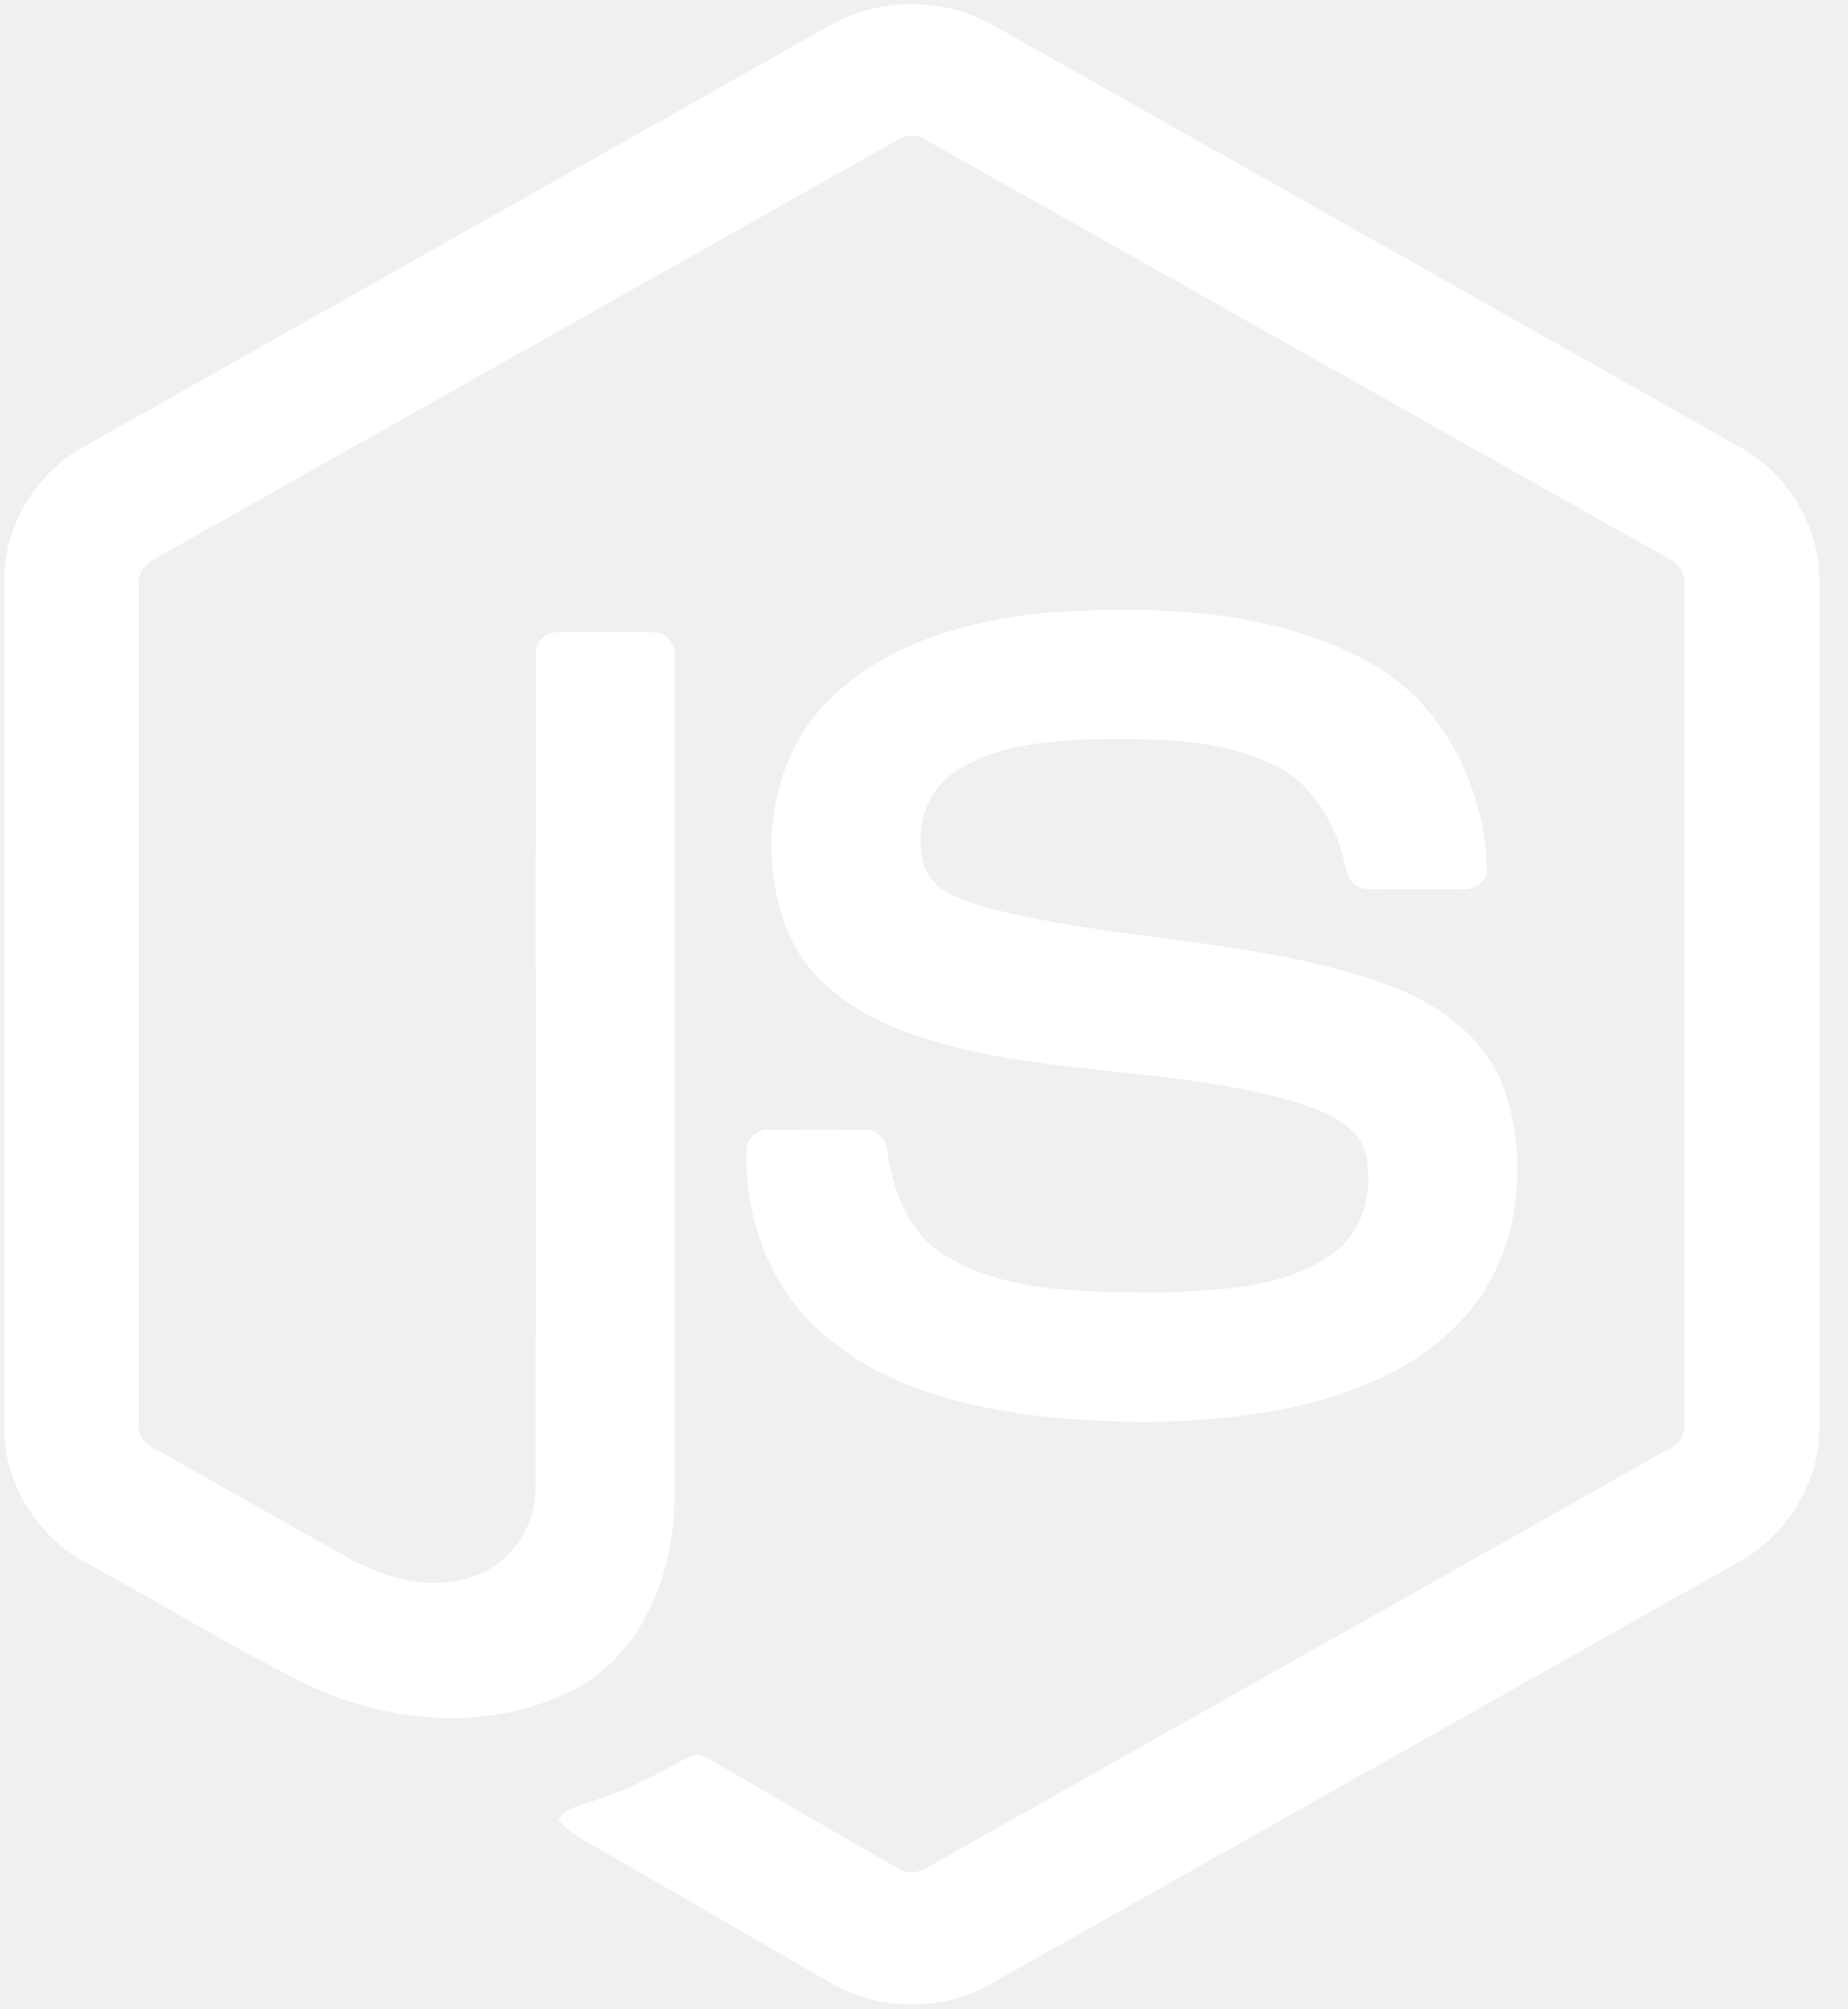
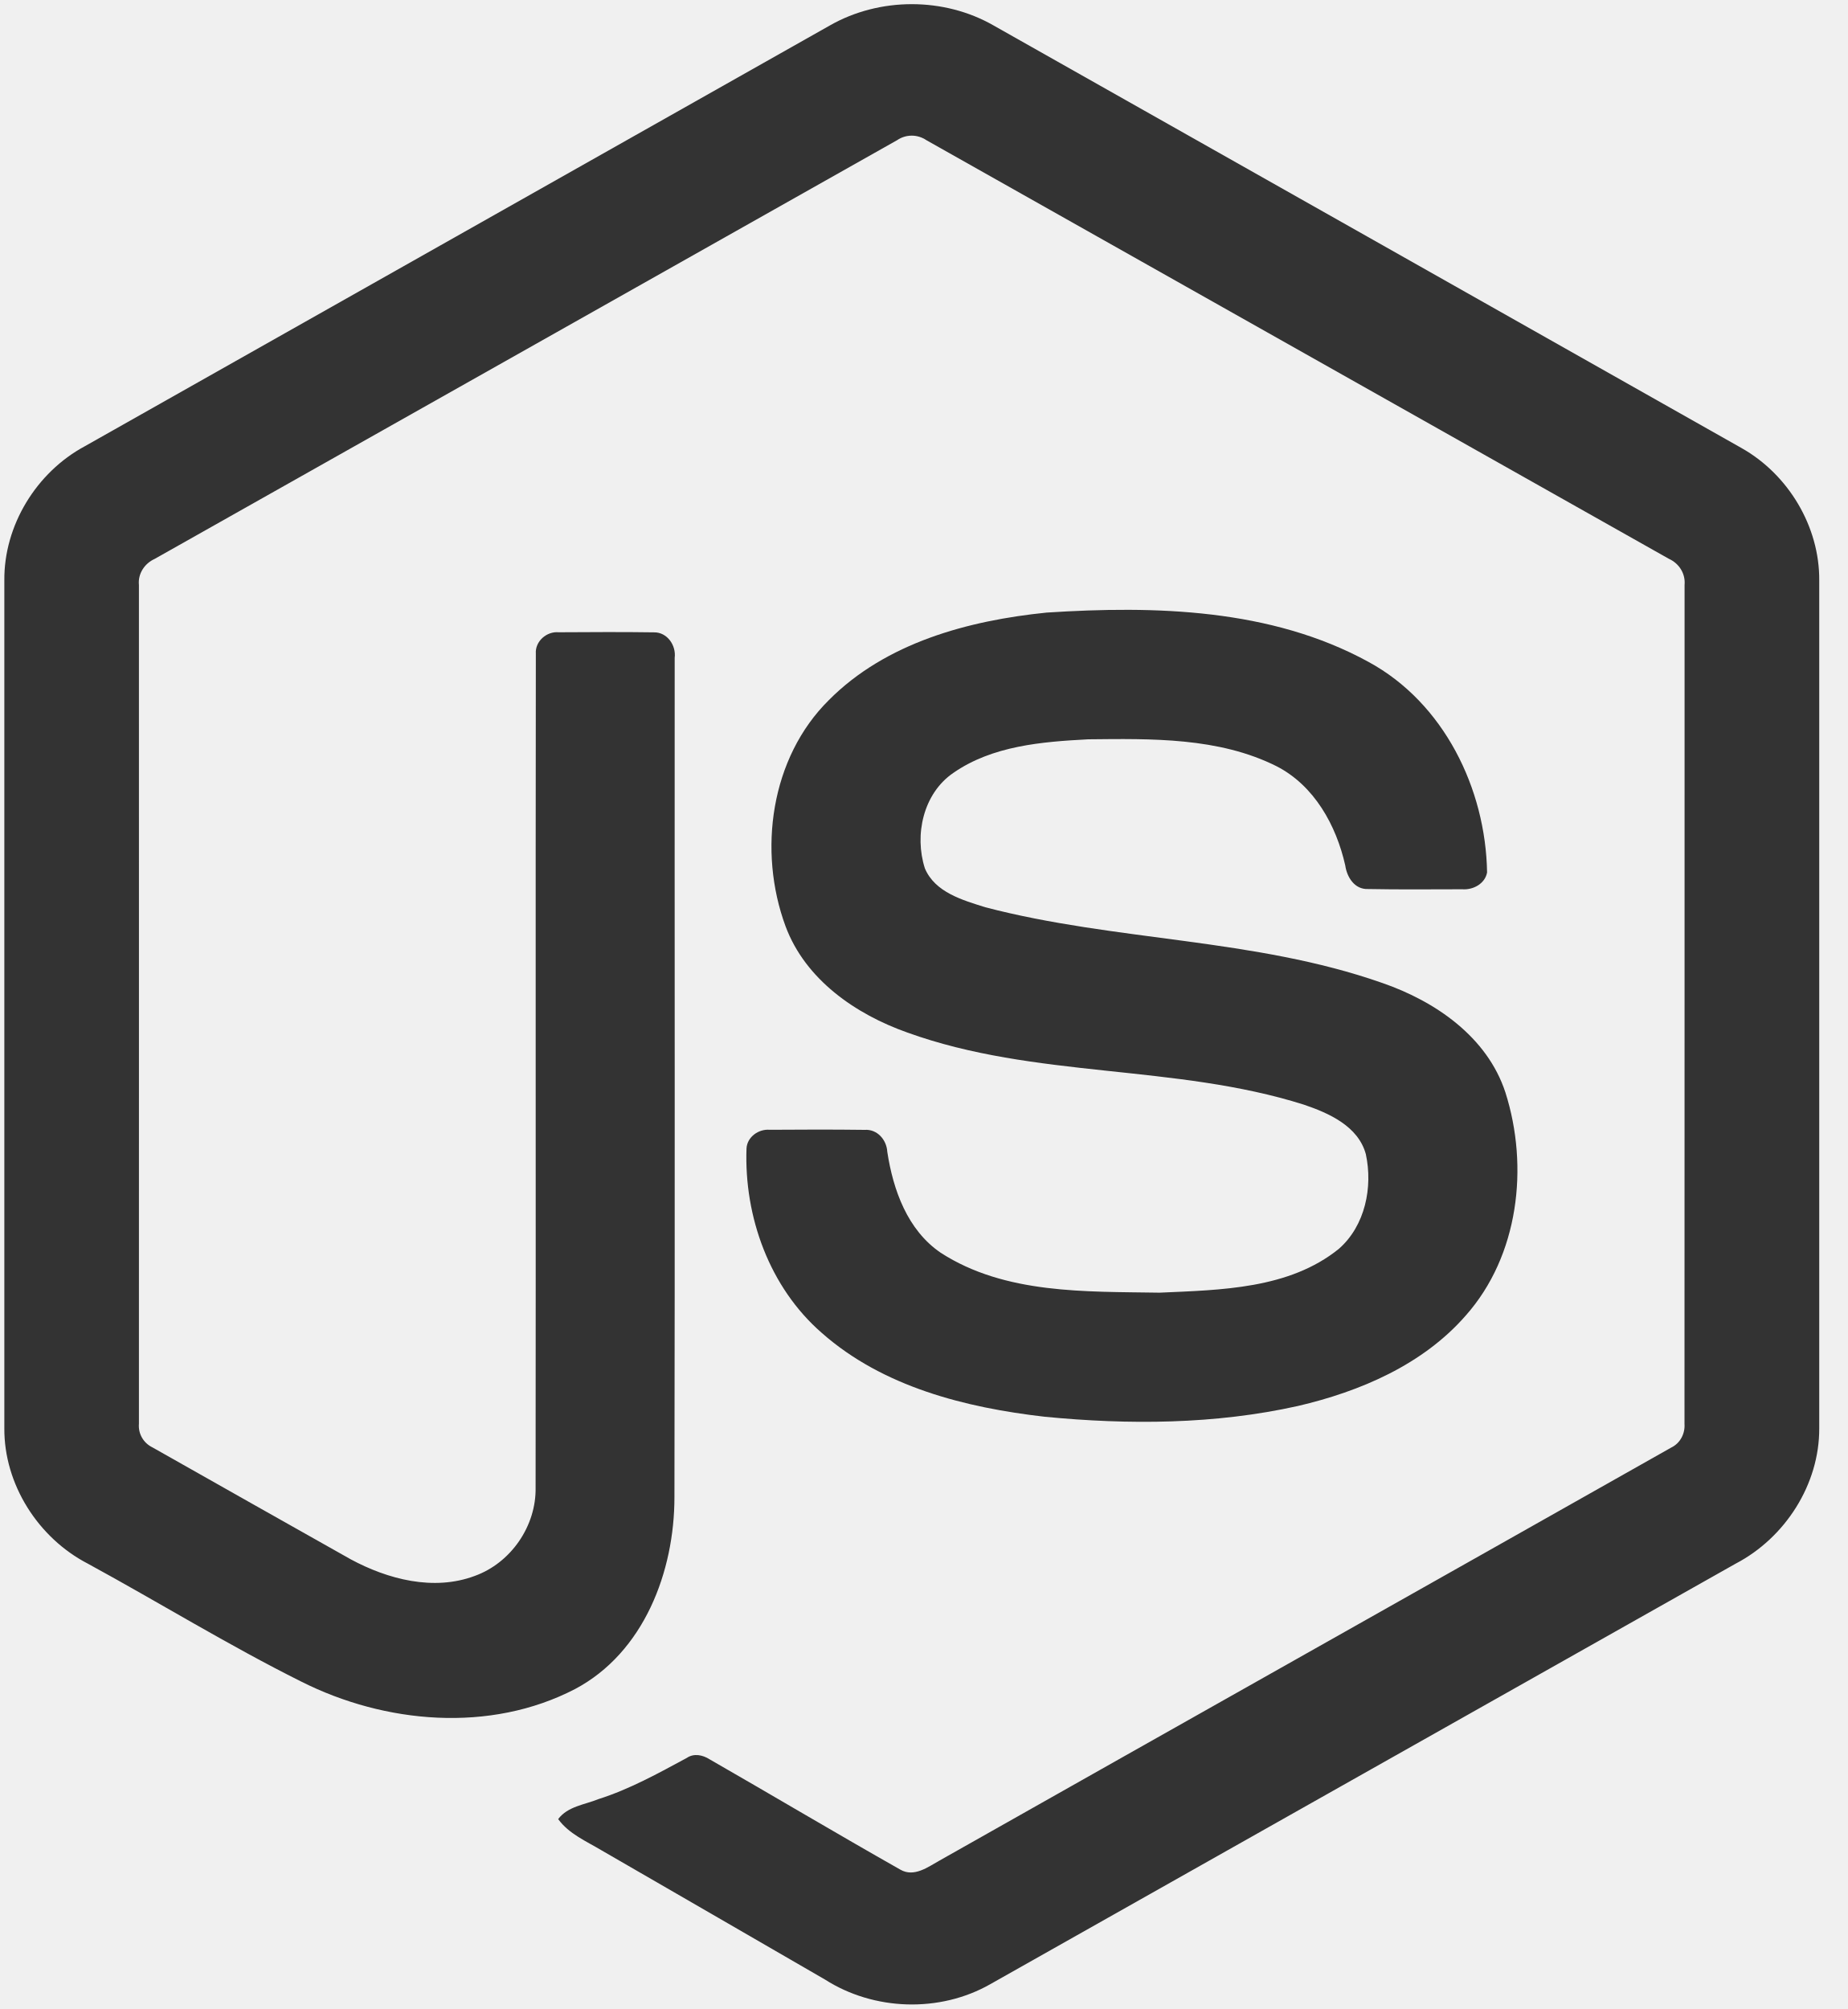
<svg xmlns="http://www.w3.org/2000/svg" width="23" height="25" viewBox="0 0 23 25" fill="none">
  <g clip-path="url(#clip0_3:99)">
-     <path d="M10.328 0.317C10.946 -0.036 11.749 -0.037 12.366 0.317C15.469 2.07 18.572 3.821 21.674 5.575C22.257 5.903 22.648 6.553 22.642 7.225V17.772C22.646 18.472 22.217 19.137 21.602 19.458C18.509 21.201 15.419 22.947 12.327 24.69C11.697 25.05 10.877 25.023 10.267 24.633C9.34 24.095 8.411 23.561 7.484 23.024C7.295 22.911 7.081 22.821 6.947 22.637C7.065 22.478 7.277 22.458 7.449 22.388C7.836 22.265 8.191 22.068 8.547 21.876C8.636 21.815 8.746 21.838 8.832 21.893C9.625 22.348 10.411 22.816 11.206 23.266C11.376 23.364 11.548 23.234 11.693 23.153C14.727 21.438 17.765 19.729 20.799 18.014C20.912 17.96 20.974 17.84 20.965 17.717C20.967 14.238 20.965 10.758 20.966 7.279C20.979 7.139 20.898 7.011 20.771 6.954C17.69 5.218 14.61 3.48 11.529 1.744C11.476 1.708 11.412 1.688 11.348 1.688C11.283 1.688 11.22 1.707 11.166 1.744C8.085 3.48 5.006 5.22 1.925 6.955C1.799 7.012 1.715 7.139 1.729 7.279C1.73 10.758 1.729 14.238 1.729 17.718C1.724 17.778 1.737 17.838 1.767 17.89C1.797 17.943 1.843 17.985 1.897 18.011C2.719 18.477 3.542 18.94 4.365 19.404C4.829 19.654 5.398 19.802 5.908 19.611C6.359 19.449 6.675 18.989 6.666 18.511C6.67 15.052 6.664 11.593 6.669 8.134C6.658 7.981 6.804 7.854 6.953 7.868C7.348 7.866 7.744 7.863 8.139 7.869C8.304 7.866 8.417 8.031 8.397 8.186C8.395 11.667 8.401 15.147 8.394 18.628C8.395 19.556 8.014 20.565 7.156 21.019C6.099 21.567 4.792 21.451 3.748 20.925C2.844 20.474 1.981 19.942 1.093 19.458C0.476 19.139 0.049 18.471 0.054 17.772V7.225C0.047 6.539 0.453 5.878 1.054 5.554C4.146 3.809 7.237 2.063 10.328 0.317Z" fill="white" />
-     <path d="M13.026 7.623C14.374 7.536 15.818 7.572 17.031 8.236C17.97 8.745 18.491 9.814 18.508 10.857C18.482 10.998 18.334 11.076 18.2 11.066C17.809 11.066 17.418 11.071 17.026 11.063C16.86 11.07 16.764 10.917 16.743 10.77C16.631 10.271 16.358 9.776 15.888 9.535C15.167 9.174 14.33 9.192 13.543 9.2C12.969 9.23 12.351 9.28 11.865 9.618C11.491 9.873 11.377 10.39 11.511 10.806C11.637 11.105 11.981 11.201 12.263 11.29C13.888 11.715 15.61 11.672 17.204 12.232C17.864 12.46 18.51 12.903 18.736 13.594C19.031 14.52 18.902 15.627 18.243 16.37C17.709 16.982 16.93 17.315 16.154 17.496C15.122 17.726 14.05 17.732 13.002 17.63C12.016 17.517 10.989 17.259 10.228 16.587C9.577 16.021 9.26 15.141 9.291 14.291C9.299 14.148 9.442 14.047 9.579 14.059C9.973 14.056 10.367 14.055 10.761 14.06C10.918 14.049 11.035 14.184 11.043 14.333C11.116 14.809 11.294 15.308 11.709 15.59C12.51 16.107 13.515 16.071 14.432 16.086C15.191 16.052 16.044 16.042 16.664 15.54C16.991 15.253 17.088 14.774 16.999 14.362C16.904 14.014 16.54 13.852 16.227 13.746C14.623 13.239 12.882 13.423 11.293 12.849C10.648 12.621 10.024 12.19 9.777 11.527C9.431 10.59 9.589 9.43 10.317 8.711C11.027 7.997 12.052 7.722 13.026 7.623V7.623Z" fill="white" />
+     <path d="M10.328 0.317C10.946 -0.036 11.749 -0.037 12.366 0.317C15.469 2.07 18.572 3.821 21.674 5.575C22.257 5.903 22.648 6.553 22.642 7.225V17.772C22.646 18.472 22.217 19.137 21.602 19.458C18.509 21.201 15.419 22.947 12.327 24.69C11.697 25.05 10.877 25.023 10.267 24.633C9.34 24.095 8.411 23.561 7.484 23.024C7.295 22.911 7.081 22.821 6.947 22.637C7.065 22.478 7.277 22.458 7.449 22.388C7.836 22.265 8.191 22.068 8.547 21.876C8.636 21.815 8.746 21.838 8.832 21.893C9.625 22.348 10.411 22.816 11.206 23.266C11.376 23.364 11.548 23.234 11.693 23.153C14.727 21.438 17.765 19.729 20.799 18.014C20.912 17.96 20.974 17.84 20.965 17.717C20.967 14.238 20.965 10.758 20.966 7.279C20.979 7.139 20.898 7.011 20.771 6.954C17.69 5.218 14.61 3.48 11.529 1.744C11.476 1.708 11.412 1.688 11.348 1.688C11.283 1.688 11.22 1.707 11.166 1.744C8.085 3.48 5.006 5.22 1.925 6.955C1.799 7.012 1.715 7.139 1.729 7.279C1.73 10.758 1.729 14.238 1.729 17.718C1.724 17.778 1.737 17.838 1.767 17.89C1.797 17.943 1.843 17.985 1.897 18.011C2.719 18.477 3.542 18.94 4.365 19.404C4.829 19.654 5.398 19.802 5.908 19.611C6.359 19.449 6.675 18.989 6.666 18.511C6.67 15.052 6.664 11.593 6.669 8.134C6.658 7.981 6.804 7.854 6.953 7.868C7.348 7.866 7.744 7.863 8.139 7.869C8.304 7.866 8.417 8.031 8.397 8.186C8.395 11.667 8.401 15.147 8.394 18.628C8.395 19.556 8.014 20.565 7.156 21.019C6.099 21.567 4.792 21.451 3.748 20.925C2.844 20.474 1.981 19.942 1.093 19.458C0.476 19.139 0.049 18.471 0.054 17.772V7.225C0.047 6.539 0.453 5.878 1.054 5.554C4.146 3.809 7.237 2.063 10.328 0.317Z" fill="#333" />
+     <path d="M13.026 7.623C14.374 7.536 15.818 7.572 17.031 8.236C17.97 8.745 18.491 9.814 18.508 10.857C18.482 10.998 18.334 11.076 18.2 11.066C17.809 11.066 17.418 11.071 17.026 11.063C16.86 11.07 16.764 10.917 16.743 10.77C16.631 10.271 16.358 9.776 15.888 9.535C15.167 9.174 14.33 9.192 13.543 9.2C12.969 9.23 12.351 9.28 11.865 9.618C11.491 9.873 11.377 10.39 11.511 10.806C11.637 11.105 11.981 11.201 12.263 11.29C13.888 11.715 15.61 11.672 17.204 12.232C17.864 12.46 18.51 12.903 18.736 13.594C19.031 14.52 18.902 15.627 18.243 16.37C17.709 16.982 16.93 17.315 16.154 17.496C15.122 17.726 14.05 17.732 13.002 17.63C12.016 17.517 10.989 17.259 10.228 16.587C9.577 16.021 9.26 15.141 9.291 14.291C9.299 14.148 9.442 14.047 9.579 14.059C9.973 14.056 10.367 14.055 10.761 14.06C10.918 14.049 11.035 14.184 11.043 14.333C11.116 14.809 11.294 15.308 11.709 15.59C12.51 16.107 13.515 16.071 14.432 16.086C15.191 16.052 16.044 16.042 16.664 15.54C16.991 15.253 17.088 14.774 16.999 14.362C16.904 14.014 16.54 13.852 16.227 13.746C14.623 13.239 12.882 13.423 11.293 12.849C10.648 12.621 10.024 12.19 9.777 11.527C9.431 10.59 9.589 9.43 10.317 8.711C11.027 7.997 12.052 7.722 13.026 7.623V7.623Z" fill="#333" />
  </g>
  <defs>
    <clipPath id="clip0_3:99">
-       <rect width="22.7" height="25" fill="white" />
+       <rect width="22.7" height="25" fill="#333" />
    </clipPath>
  </defs>
</svg>
